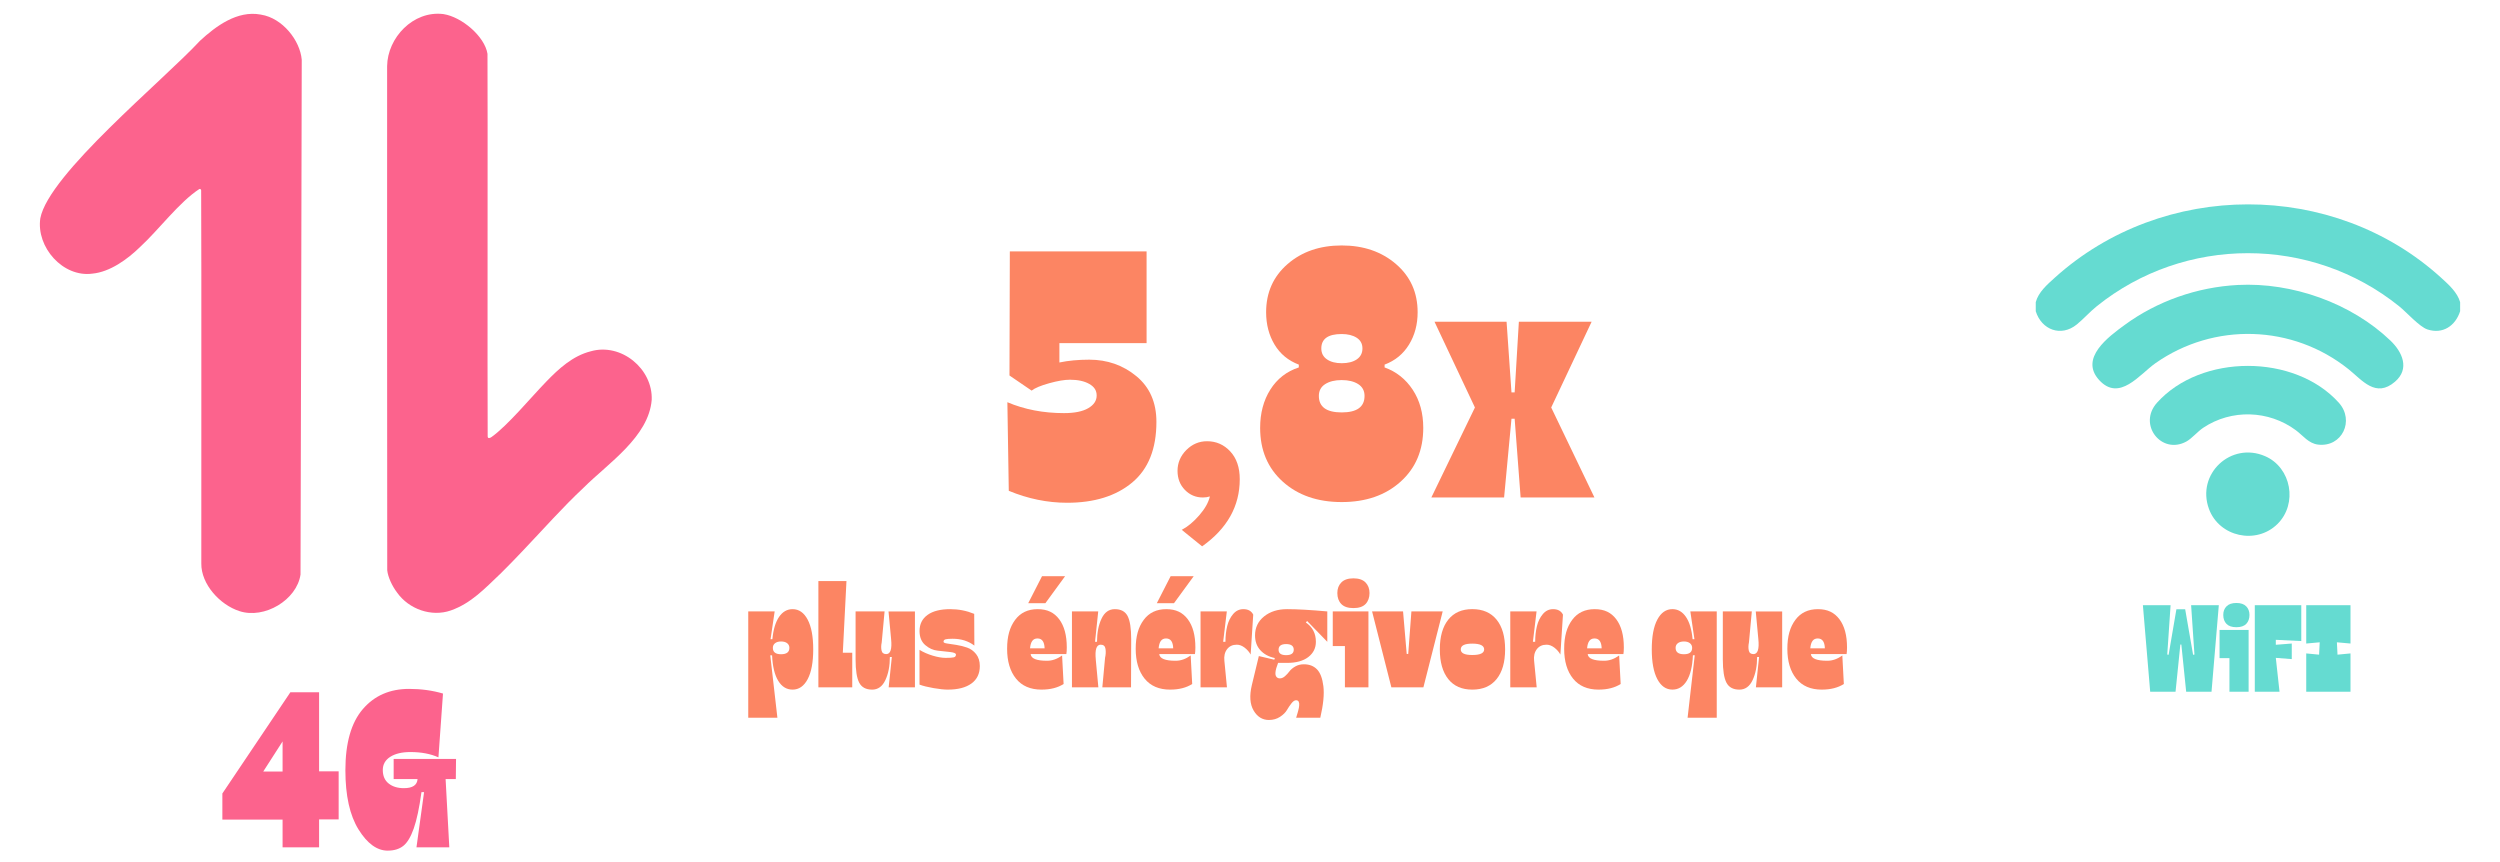
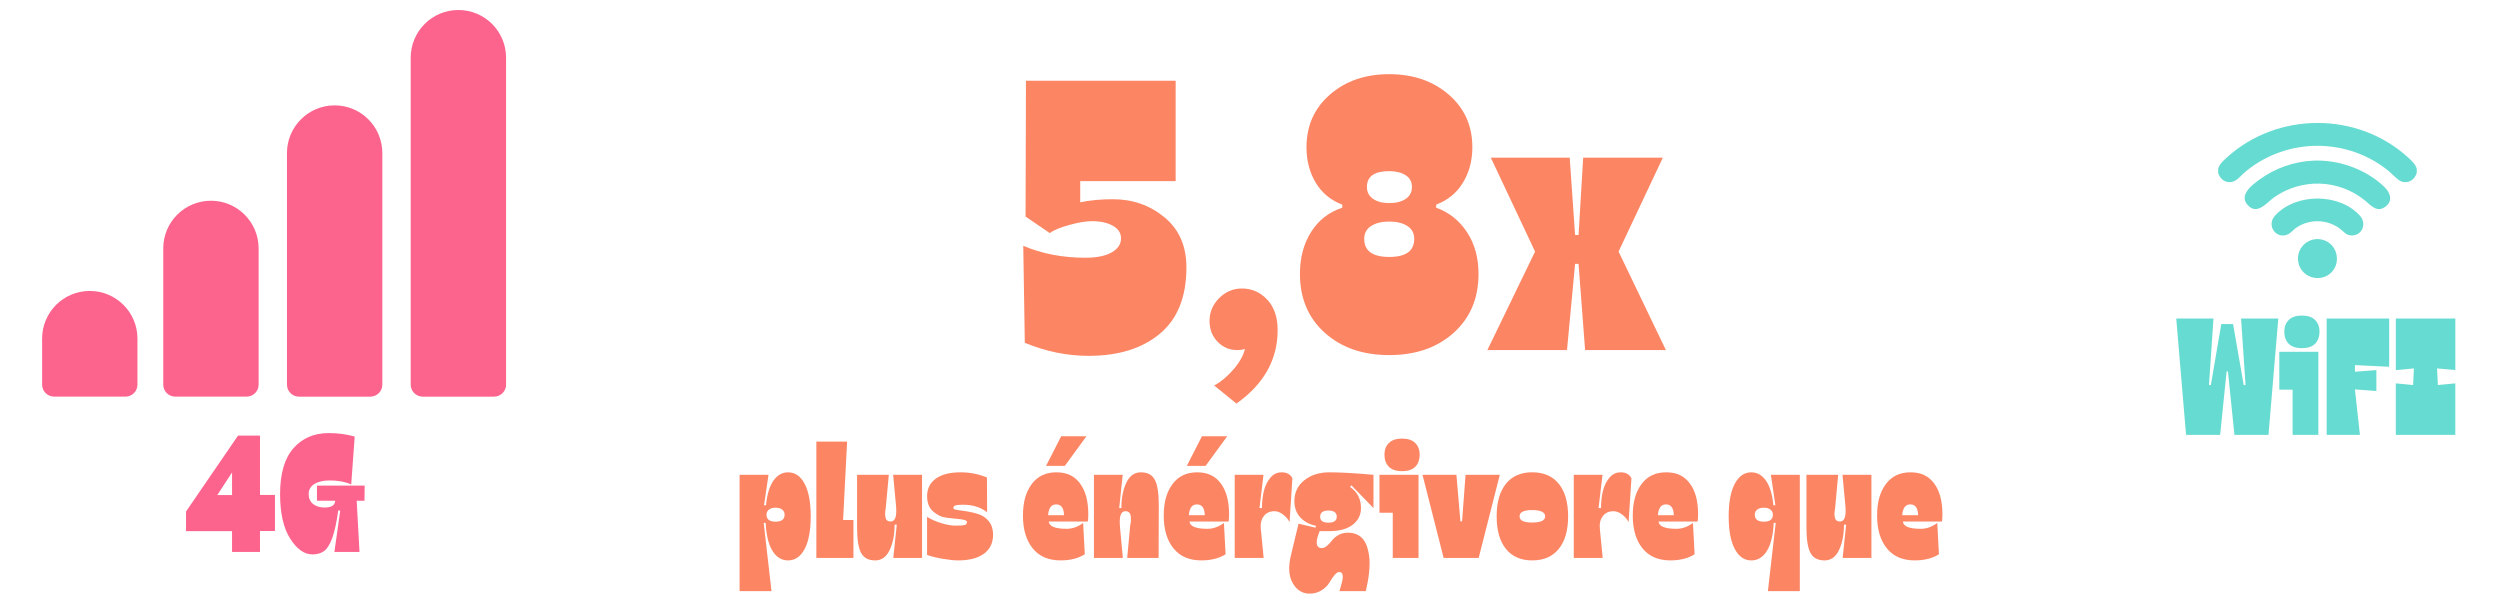
- <svg xmlns="http://www.w3.org/2000/svg" id="Calque_1" viewBox="0 0 1617.52 557.12">
-   <path d="M690.45,325.29c-12.74,0-25.33-2.58-37.76-7.73l-.91-57.32c11.07,4.7,23.27,7.05,36.62,7.05,6.82,0,12.05-1.06,15.69-3.18,3.64-2.12,5.46-4.85,5.46-8.19s-1.59-5.69-4.78-7.51-7.36-2.73-12.51-2.73c-3.49,0-7.96.76-13.42,2.27-5.46,1.52-9.25,3.11-11.37,4.78l-14.33-9.78.23-80.29h88.48v59.36h-56.41v12.51c5.76-1.21,12.2-1.82,19.33-1.82,11.67,0,21.83,3.56,30.48,10.69,8.64,7.13,12.96,16.98,12.96,29.57,0,17.44-5.23,30.52-15.69,39.24-10.46,8.72-24.49,13.08-42.08,13.08Z" style="fill:#fc8563;" />
-   <path d="M777.79,353.5l-13.19-10.69c3.79-1.97,7.54-5.08,11.26-9.33,3.71-4.25,6.03-8.34,6.94-12.28-1.36.45-2.88.68-4.55.68-4.55,0-8.42-1.63-11.6-4.89-3.18-3.26-4.78-7.39-4.78-12.4s1.89-9.63,5.69-13.42c3.79-3.79,8.26-5.69,13.42-5.69,5.91,0,10.92,2.2,15.01,6.6,4.09,4.4,6.14,10.39,6.14,17.97,0,17.44-8.11,31.92-24.34,43.44Z" style="fill:#fc8563;" />
-   <path d="M906.19,311.65c-9.78,8.8-22.48,13.19-38.1,13.19s-28.32-4.4-38.1-13.19c-9.78-8.79-14.67-20.39-14.67-34.8,0-9.55,2.2-17.82,6.6-24.79,4.4-6.97,10.54-11.75,18.42-14.33v-1.82c-6.82-2.58-12.05-6.9-15.69-12.96-3.64-6.06-5.46-13.04-5.46-20.93,0-12.74,4.62-23.12,13.87-31.16,9.25-8.04,20.92-12.05,35.03-12.05s25.82,4.02,35.14,12.05c9.33,8.04,13.99,18.42,13.99,31.16,0,7.89-1.86,14.86-5.57,20.93-3.72,6.07-8.98,10.39-15.81,12.96v1.82c7.58,2.73,13.65,7.54,18.2,14.44,4.55,6.9,6.82,15.13,6.82,24.68,0,14.41-4.89,26.01-14.67,34.8ZM868.09,266.84c9.85,0,14.78-3.56,14.78-10.69,0-3.33-1.37-5.87-4.09-7.62-2.73-1.74-6.29-2.62-10.69-2.62s-7.96.87-10.69,2.62c-2.73,1.75-4.09,4.29-4.09,7.62,0,7.13,4.93,10.69,14.78,10.69ZM868.09,235c4.09,0,7.35-.83,9.78-2.5,2.42-1.67,3.64-4.02,3.64-7.05s-1.25-5.35-3.75-6.94c-2.5-1.59-5.72-2.39-9.67-2.39-8.8,0-13.19,3.11-13.19,9.33,0,3.03,1.21,5.38,3.64,7.05,2.42,1.67,5.61,2.5,9.55,2.5Z" style="fill:#fc8563;" />
-   <path d="M973.17,321.88h-47.08l28.2-58.23-26.16-55.5h46.63l3.18,45.72h2.05l2.73-45.72h47.08l-26.16,55.5,27.98,58.23h-47.76l-3.87-50.95h-2.05l-4.78,50.95Z" style="fill:#fc8563;" />
-   <path d="M502.98,464.36h-18.86v-68.76h17.09l-2.65,17.98h1.18c.59-6.29,2.03-11.1,4.32-14.44,2.29-3.34,5.21-5.01,8.74-5.01,4.13,0,7.38,2.26,9.77,6.78,2.39,4.52,3.59,10.94,3.59,19.25s-1.2,14.74-3.59,19.25c-2.39,4.52-5.65,6.78-9.77,6.78-3.86,0-6.96-1.9-9.28-5.7-2.33-3.8-3.65-9.3-3.98-16.5h-1.18l4.62,40.38ZM505.34,423.3c3.6,0,5.4-1.38,5.4-4.13,0-1.24-.48-2.24-1.42-3-.95-.75-2.28-1.13-3.98-1.13s-2.93.38-3.88,1.13c-.95.75-1.42,1.75-1.42,3,0,2.75,1.77,4.13,5.3,4.13Z" style="fill:#fc8563;" />
-   <path d="M551.41,422.32v22.4h-21.91v-68.76h18.17l-2.36,46.37h6.09Z" style="fill:#fc8563;" />
-   <path d="M564.28,446.19c-4,0-6.78-1.49-8.35-4.47-1.57-2.98-2.36-7.97-2.36-14.98v-31.14h18.76l-1.77,19.16c0,.2-.03.53-.1.98-.39,1.83-.43,3.54-.1,5.11.33,1.57,1.34,2.36,3.05,2.36,2.75,0,3.8-3.24,3.14-9.72l-1.67-17.88h17.09v49.12h-17l2.06-19.65h-1.28c0,5.83-.97,10.81-2.9,14.93-1.93,4.13-4.8,6.19-8.6,6.19Z" style="fill:#fc8563;" />
-   <path d="M613.3,446.19c-2.42,0-5.52-.33-9.28-.98-3.77-.65-6.8-1.41-9.09-2.26v-22.5c2.55,1.57,5.42,2.83,8.6,3.78,3.18.95,5.94,1.42,8.3,1.42,2.55,0,4.31-.11,5.26-.34.95-.23,1.42-.83,1.42-1.82,0-.79-1.23-1.33-3.68-1.62s-5.16-.59-8.1-.88-5.65-1.51-8.1-3.63c-2.46-2.13-3.68-5.16-3.68-9.09,0-4.45,1.72-7.92,5.16-10.41,3.44-2.49,8.33-3.73,14.69-3.73,5.43,0,10.61,1.02,15.52,3.04l.1,20.53c-3.87-2.95-8.55-4.42-14.05-4.42-2.1,0-3.6.12-4.52.34-.92.23-1.38.77-1.38,1.62,0,.53.8.9,2.41,1.13,1.6.23,3.55.53,5.84.88,2.29.36,4.6.93,6.93,1.72,2.32.79,4.29,2.19,5.89,4.22,1.6,2.03,2.41,4.62,2.41,7.76,0,4.91-1.82,8.68-5.45,11.3-3.63,2.62-8.69,3.93-15.18,3.93Z" style="fill:#fc8563;" />
-   <path d="M673.91,446.19c-7.21,0-12.72-2.37-16.55-7.12-3.83-4.75-5.75-11.18-5.75-19.3s1.72-14.01,5.16-18.67c3.44-4.65,8.3-6.97,14.59-6.97s10.67,2.18,13.95,6.53c3.27,4.36,4.91,10.43,4.91,18.22,0,1.9-.1,3.34-.29,4.32h-23.09c.26,2.88,3.8,4.32,10.61,4.32,3.34,0,6.58-1.14,9.73-3.44l.98,18.47c-3.8,2.42-8.55,3.63-14.24,3.63ZM676.36,390.29h-11.1l8.94-17.49h14.93l-12.77,17.49ZM666.44,419.47h9.43c-.13-4.26-1.67-6.39-4.62-6.39s-4.42,2.13-4.81,6.39Z" style="fill:#fc8563;" />
-   <path d="M708.98,426.84l1.67,17.88h-17.09v-49.12h17l-2.06,19.65h1.28c0-5.83.97-10.81,2.9-14.93s4.8-6.19,8.6-6.19c3.99,0,6.76,1.49,8.3,4.47,1.54,2.98,2.31,7.97,2.31,14.98l-.1,31.14h-18.57l1.77-19.16c.46-1.96.56-3.86.29-5.7-.26-1.83-1.31-2.75-3.14-2.75-2.75,0-3.8,3.24-3.14,9.73Z" style="fill:#fc8563;" />
-   <path d="M757.11,446.19c-7.21,0-12.72-2.37-16.55-7.12-3.83-4.75-5.75-11.18-5.75-19.3s1.72-14.01,5.16-18.67c3.44-4.65,8.3-6.97,14.59-6.97s10.67,2.18,13.95,6.53c3.27,4.36,4.91,10.43,4.91,18.22,0,1.9-.1,3.34-.29,4.32h-23.09c.26,2.88,3.8,4.32,10.61,4.32,3.34,0,6.58-1.14,9.73-3.44l.98,18.47c-3.8,2.42-8.55,3.63-14.24,3.63ZM759.57,390.29h-11.1l8.94-17.49h14.93l-12.77,17.49ZM749.64,419.47h9.43c-.13-4.26-1.67-6.39-4.62-6.39s-4.42,2.13-4.81,6.39Z" style="fill:#fc8563;" />
-   <path d="M792.18,427.53l1.67,17.19h-17.09v-49.12h17l-2.36,19.65h1.47c0-3.67.38-7.04,1.13-10.12.75-3.08,2.03-5.68,3.83-7.81,1.8-2.13,4.01-3.19,6.63-3.19,3.08,0,5.21,1.18,6.39,3.54l-1.67,25.84c-.92-1.7-2.21-3.19-3.88-4.47-1.67-1.28-3.36-1.92-5.06-1.92-2.75,0-4.86.98-6.34,2.95s-2.05,4.46-1.72,7.47Z" style="fill:#fc8563;" />
-   <path d="M821.06,465.84c-4.26,0-7.58-2.05-9.97-6.14-2.39-4.09-2.77-9.58-1.13-16.46l4.52-18.76,10.02,2.36.29-1.08c-3.93-.85-7.04-2.54-9.33-5.06-2.29-2.52-3.44-5.71-3.44-9.58,0-5.04,1.95-9.14,5.84-12.28,3.9-3.14,8.86-4.71,14.88-4.71,6.55,0,15.23.49,26.03,1.47v19.65l-13.07-13.46-.79.98c4.32,2.95,6.48,7.11,6.48,12.48,0,4.06-1.64,7.35-4.91,9.87-3.28,2.52-7.89,3.78-13.85,3.78h-5.7l-1.18,3.44c-.66,2.42-.72,4.13-.2,5.11.52.98,1.38,1.47,2.55,1.47,1.11,0,2.21-.47,3.29-1.42,1.08-.95,2.05-2,2.9-3.14.85-1.15,2.1-2.19,3.73-3.14,1.64-.95,3.5-1.42,5.6-1.42,3.54,0,6.37,1.1,8.5,3.29,2.13,2.2,3.5,5.84,4.13,10.95.62,5.11-.05,11.89-2.01,20.33h-15.62c.06-.33.21-.82.44-1.47.23-.66.39-1.2.49-1.62.1-.43.25-.97.44-1.62.2-.66.33-1.21.39-1.67.06-.46.13-.97.2-1.52.06-.56.06-1.02,0-1.38-.07-.36-.16-.71-.29-1.03-.13-.33-.34-.57-.64-.74-.29-.16-.67-.25-1.13-.25-.92,0-1.9.67-2.95,2.01-1.05,1.34-2.03,2.8-2.95,4.37-.92,1.57-2.41,3.03-4.47,4.37-2.06,1.34-4.44,2.01-7.12,2.01ZM832.16,423.89c3.27,0,4.91-1.18,4.91-3.54s-1.64-3.63-4.91-3.63-4.91,1.21-4.91,3.63,1.64,3.54,4.91,3.54Z" style="fill:#fc8563;" />
-   <path d="M885.4,444.72h-15.23v-26.72h-7.86v-22.4h23.08v49.12ZM883.54,390.79c-1.7,1.77-4.32,2.65-7.86,2.65s-6.16-.88-7.86-2.65c-1.7-1.77-2.55-4.12-2.55-7.07s.87-5.11,2.6-6.88c1.73-1.77,4.34-2.65,7.81-2.65s6.07.88,7.81,2.65,2.6,4.06,2.6,6.88-.85,5.3-2.55,7.07Z" style="fill:#fc8563;" />
-   <path d="M920.96,444.72h-20.73l-12.48-49.12h20.04l2.36,27.51h.98l2.06-27.51h20.24l-12.48,49.12Z" style="fill:#fc8563;" />
-   <path d="M952.6,446.19c-6.75,0-11.94-2.27-15.57-6.83-3.63-4.55-5.45-10.95-5.45-19.21s1.82-14.65,5.45-19.21c3.63-4.55,8.82-6.83,15.57-6.83s12.05,2.28,15.72,6.83c3.67,4.55,5.5,10.95,5.5,19.21s-1.83,14.65-5.5,19.21c-3.67,4.55-8.91,6.83-15.72,6.83ZM952.6,423.79c5.11,0,7.66-1.21,7.66-3.63s-2.55-3.73-7.66-3.73-7.47,1.25-7.47,3.73,2.49,3.63,7.47,3.63Z" style="fill:#fc8563;" />
-   <path d="M992.58,427.53l1.67,17.19h-17.09v-49.12h17l-2.36,19.65h1.47c0-3.67.38-7.04,1.13-10.12.75-3.08,2.03-5.68,3.83-7.81,1.8-2.13,4.01-3.19,6.63-3.19,3.08,0,5.21,1.18,6.39,3.54l-1.67,25.84c-.92-1.7-2.21-3.19-3.88-4.47-1.67-1.28-3.36-1.92-5.06-1.92-2.75,0-4.86.98-6.34,2.95s-2.05,4.46-1.72,7.47Z" style="fill:#fc8563;" />
-   <path d="M1034.33,446.19c-7.21,0-12.72-2.37-16.55-7.12-3.83-4.75-5.75-11.18-5.75-19.3s1.72-14.01,5.16-18.67c3.44-4.65,8.3-6.97,14.59-6.97s10.67,2.18,13.95,6.53c3.27,4.36,4.91,10.43,4.91,18.22,0,1.9-.1,3.34-.29,4.32h-23.09c.26,2.88,3.8,4.32,10.61,4.32,3.34,0,6.58-1.14,9.73-3.44l.98,18.47c-3.8,2.42-8.55,3.63-14.24,3.63ZM1026.86,419.47h9.43c-.13-4.26-1.67-6.39-4.62-6.39s-4.42,2.13-4.81,6.39Z" style="fill:#fc8563;" />
-   <path d="M1110.75,464.36h-18.86l4.62-40.38h-1.18c-.33,7.21-1.65,12.71-3.98,16.5-2.33,3.8-5.42,5.7-9.28,5.7-4.13,0-7.38-2.26-9.77-6.78-2.39-4.52-3.59-10.94-3.59-19.25s1.19-14.74,3.59-19.25c2.39-4.52,5.65-6.78,9.77-6.78,3.54,0,6.45,1.67,8.74,5.01,2.29,3.34,3.73,8.15,4.32,14.44h1.18l-2.65-17.98h17.09v68.76ZM1089.53,423.3c3.54,0,5.3-1.38,5.3-4.13,0-1.24-.48-2.24-1.42-3-.95-.75-2.24-1.13-3.88-1.13s-3.03.38-3.98,1.13c-.95.75-1.42,1.75-1.42,3,0,2.75,1.8,4.13,5.4,4.13Z" style="fill:#fc8563;" />
-   <path d="M1125.39,446.19c-4,0-6.78-1.49-8.35-4.47-1.57-2.98-2.36-7.97-2.36-14.98v-31.14h18.76l-1.77,19.16c0,.2-.03.53-.1.98-.39,1.83-.43,3.54-.1,5.11.33,1.57,1.34,2.36,3.05,2.36,2.75,0,3.8-3.24,3.14-9.72l-1.67-17.88h17.09v49.12h-17l2.06-19.65h-1.28c0,5.83-.97,10.81-2.9,14.93-1.93,4.13-4.8,6.19-8.6,6.19Z" style="fill:#fc8563;" />
-   <path d="M1178.73,446.19c-7.21,0-12.72-2.37-16.55-7.12-3.83-4.75-5.75-11.18-5.75-19.3s1.72-14.01,5.16-18.67c3.44-4.65,8.3-6.97,14.59-6.97s10.67,2.18,13.95,6.53c3.27,4.36,4.91,10.43,4.91,18.22,0,1.9-.1,3.34-.29,4.32h-23.09c.26,2.88,3.8,4.32,10.61,4.32,3.34,0,6.58-1.14,9.73-3.44l.98,18.47c-3.8,2.42-8.55,3.63-14.24,3.63ZM1171.27,419.47h9.43c-.13-4.26-1.67-6.39-4.62-6.39s-4.42,2.13-4.81,6.39Z" style="fill:#fc8563;" />
-   <path d="M1591.72,195.48v5.9c-3.05,9.46-11.23,15.02-21.15,11.77-5.16-1.69-13.44-11.07-18.28-14.97-56.9-45.83-138.82-45.82-195.71,0-4.5,3.62-8.58,8.27-12.9,11.77-10.19,8.26-22.77,3.47-26.53-8.56v-5.9c1.74-6.5,7.43-11.4,12.33-15.83,69.89-63.1,180.12-63.38,249.91,0,4.79,4.35,10.58,9.51,12.33,15.83Z" style="fill:#65dbd1;" />
-   <path d="M1447.89,184.38c35.15-1.84,73.38,11.67,98.79,36.03,7.63,7.32,12.63,18.17,2.93,26.54-12.49,10.78-21.21-.94-30.03-8.02-36.21-29.03-87.1-30.56-125.05-3.89-10.13,7.12-23.25,25.18-36.36,10.86-12.94-14.14,6.07-28.03,16.43-35.61,21.18-15.51,47-24.53,73.3-25.91Z" style="fill:#65dbd1;" />
-   <path d="M1513.23,260.56c10.37,11.52,2.11,28.95-13.43,27.1-6.12-.73-9.74-5.85-14.33-9.27-17.54-13.04-41.72-13.81-59.96-1.62-3.71,2.48-7.33,6.93-10.93,8.91-16.05,8.79-31.65-11.01-18.96-25.13,28.55-31.76,89.05-31.74,117.6,0Z" style="fill:#65dbd1;" />
-   <path d="M1473.55,339.02c-13.74,13.58-37.68,8.36-44.33-9.72-8.32-22.63,14.19-43.73,36.3-34.16,17.06,7.39,21.25,30.82,8.03,43.88Z" style="fill:#65dbd1;" />
-   <path d="M1430.87,447.57h-16.4l-3.12-30.56h-.64l-3.12,30.56h-16.4l-4.72-56h17.92l-2.16,31.92.88.16,5.04-29.44h5.68l5.12,29.44.88-.16-2.16-31.92h17.92l-4.72,56Z" style="fill:#65dbd1;" />
-   <path d="M1454.87,447.57h-12.4v-21.76h-6.4v-18.24h18.8v40ZM1453.35,403.65c-1.39,1.44-3.52,2.16-6.4,2.16s-5.01-.72-6.4-2.16c-1.39-1.44-2.08-3.36-2.08-5.76s.71-4.16,2.12-5.6c1.41-1.44,3.53-2.16,6.36-2.16s4.95.72,6.36,2.16,2.12,3.31,2.12,5.6-.69,4.32-2.08,5.76Z" style="fill:#65dbd1;" />
-   <path d="M1474.87,447.57h-16v-56h30.08v23.2l-16.48-.8v3.2l10.32-.8v10.08l-10.32-.8,2.4,21.92Z" style="fill:#65dbd1;" />
-   <path d="M1492.15,416.37v-24.8h28.64v24.8l-8.8-.8.4,8,8.4-.8v24.8h-28.64v-24.8l8.32.8.4-8-8.72.8Z" style="fill:#65dbd1;" />
-   <path d="M286.99,9.13c11.74,1.84,26.59,14.33,28.42,25.7.22,27.58-.11,217.85.12,247.58.08,1.54,1.5,1.05,2.47.37,10.45-7.42,25.38-25.5,35.43-35.86,8.09-8.38,17.15-16.69,28.8-19.63,19.65-5.64,40.24,11.33,39.43,31.44-1.97,23.96-28.18,40.98-44.03,56.78-14,13.12-25.67,26.49-39.67,41.16-4.5,4.75-9.05,9.44-13.68,14.03-10.63,10.09-19.34,19.59-32.61,24.27-12.54,4.39-27.16-.86-34.75-11.57-3.35-4.41-5.95-10.21-6.38-14.45-.14-31.14-.07-296.76-.07-326.19.26-18.38,16.85-35.94,36.2-33.68l.32.05Z" style="fill:#fc638d;" />
-   <path d="M168.95,9.49c13.81,2.22,25.19,16.61,26.28,29.16.05,30.48-.76,302.46-.79,333.06-2.39,16.48-23.39,29.01-39.52,23.69-12.65-4.06-24.85-17.43-24.67-30.83-.1-23.92.19-192.56-.1-241.42-.1-.65-.51-1.05-1.16-.86-12.96,8.41-26.33,26.42-38.15,37.31-8.35,8.19-19.7,16.39-31.14,17.45-18.94,2.52-36.36-17.05-33.62-35.82,5.47-28.54,79.21-88.84,103.32-114.85,10.34-9.54,24.16-19.76,39.21-16.96l.33.06Z" style="fill:#fc638d;" />
-   <path d="M206.46,548.23h-23.63v-17.92h-38.96v-16.92l44.02-65.51h18.56v51.18h12.66v31.11h-12.66v18.06ZM182.83,479.7l-12.52,19.5h12.52v-19.5Z" style="fill:#fc638d;" />
-   <path d="M250.9,550.38c-6.94,0-13.24-4.56-18.92-13.69-5.67-9.13-8.51-21.91-8.51-38.35,0-17.58,3.75-30.75,11.25-39.5,7.5-8.75,17.49-13.12,29.96-13.12,7.78,0,15.09,1,21.94,3.01l-2.95,41.29c-5.06-2.29-11.11-3.44-18.14-3.44-5.44,0-9.77,1.03-13.01,3.08-3.23,2.06-4.85,4.9-4.85,8.53,0,3.82,1.27,6.74,3.8,8.75,2.53,2.01,5.81,3.01,9.84,3.01,5.63,0,8.58-1.96,8.86-5.88h-15.47v-13.05h40.36l-.14,13.05h-6.61l2.39,44.15h-21.24l4.92-35.7h-1.69c-1.41,10.23-3.07,18.06-4.99,23.51-1.92,5.45-4.17,9.2-6.75,11.25-2.58,2.05-5.93,3.08-10.06,3.08Z" style="fill:#fc638d;" />
+ <svg xmlns="http://www.w3.org/2000/svg" id="Calque_1" viewBox="0 0 1477.6 350.64">
+   <path d="M643.46,210.33c-12.74,0-25.33-2.58-37.76-7.73l-.91-57.32c11.07,4.7,23.27,7.05,36.62,7.05,6.82,0,12.05-1.06,15.69-3.18,3.64-2.12,5.46-4.85,5.46-8.19s-1.59-5.69-4.78-7.51c-3.18-1.82-7.36-2.73-12.51-2.73-3.49,0-7.96.76-13.42,2.27-5.46,1.52-9.25,3.11-11.37,4.78l-14.33-9.78.23-80.29h88.48v59.36h-56.41v12.51c5.76-1.21,12.2-1.82,19.33-1.82,11.67,0,21.83,3.56,30.48,10.69,8.64,7.13,12.96,16.98,12.96,29.57,0,17.44-5.23,30.52-15.69,39.23-10.46,8.72-24.49,13.08-42.08,13.08Z" style="fill:#fc8563;" />
+   <path d="M730.8,238.53l-13.19-10.69c3.79-1.97,7.54-5.08,11.26-9.33,3.71-4.25,6.03-8.34,6.94-12.28-1.36.46-2.88.68-4.55.68-4.55,0-8.42-1.63-11.6-4.89-3.18-3.26-4.78-7.39-4.78-12.4s1.89-9.63,5.69-13.42,8.26-5.69,13.42-5.69c5.91,0,10.92,2.2,15.01,6.6,4.09,4.4,6.14,10.39,6.14,17.97,0,17.43-8.11,31.92-24.34,43.44Z" style="fill:#fc8563;" />
+   <path d="M859.19,196.68c-9.78,8.8-22.48,13.19-38.1,13.19s-28.32-4.4-38.1-13.19c-9.78-8.79-14.67-20.39-14.67-34.8,0-9.55,2.2-17.82,6.6-24.79,4.4-6.97,10.54-11.75,18.42-14.33v-1.82c-6.82-2.58-12.05-6.9-15.69-12.96-3.64-6.06-5.46-13.04-5.46-20.93,0-12.74,4.62-23.12,13.87-31.16,9.25-8.04,20.92-12.05,35.03-12.05s25.82,4.02,35.14,12.05c9.33,8.04,13.99,18.42,13.99,31.16,0,7.89-1.86,14.86-5.57,20.93-3.72,6.07-8.98,10.39-15.81,12.96v1.82c7.58,2.73,13.65,7.54,18.2,14.44,4.55,6.9,6.82,15.12,6.82,24.68,0,14.41-4.89,26.01-14.67,34.8ZM821.09,151.87c9.85,0,14.78-3.56,14.78-10.69,0-3.33-1.37-5.88-4.09-7.62-2.73-1.74-6.29-2.62-10.69-2.62s-7.96.87-10.69,2.62c-2.73,1.75-4.09,4.29-4.09,7.62,0,7.13,4.93,10.69,14.78,10.69ZM821.09,120.03c4.09,0,7.35-.83,9.78-2.5,2.42-1.67,3.64-4.02,3.64-7.05s-1.25-5.35-3.75-6.94c-2.5-1.59-5.72-2.39-9.67-2.39-8.8,0-13.19,3.11-13.19,9.33,0,3.03,1.21,5.38,3.64,7.05,2.42,1.67,5.61,2.5,9.55,2.5Z" style="fill:#fc8563;" />
+   <path d="M926.17,206.92h-47.08l28.2-58.23-26.16-55.5h46.63l3.18,45.72h2.05l2.73-45.72h47.08l-26.16,55.5,27.98,58.23h-47.76l-3.87-50.95h-2.05l-4.78,50.95Z" style="fill:#fc8563;" />
+   <path d="M455.99,349.4h-18.86v-68.76h17.09l-2.65,17.98h1.18c.59-6.29,2.03-11.1,4.32-14.44,2.29-3.34,5.21-5.01,8.74-5.01,4.13,0,7.38,2.26,9.77,6.78,2.39,4.52,3.59,10.94,3.59,19.25s-1.2,14.74-3.59,19.25c-2.39,4.52-5.65,6.78-9.77,6.78-3.86,0-6.96-1.9-9.28-5.7-2.33-3.8-3.65-9.3-3.98-16.5h-1.18l4.62,40.37ZM458.34,308.33c3.6,0,5.4-1.38,5.4-4.13,0-1.24-.48-2.24-1.42-3-.95-.75-2.28-1.13-3.98-1.13s-2.93.38-3.88,1.13c-.95.75-1.42,1.75-1.42,3,0,2.75,1.77,4.13,5.3,4.13Z" style="fill:#fc8563;" />
+   <path d="M504.41,307.35v22.4h-21.91v-68.76h18.17l-2.36,46.37h6.09Z" style="fill:#fc8563;" />
+   <path d="M517.28,331.22c-4,0-6.78-1.49-8.35-4.47-1.57-2.98-2.36-7.97-2.36-14.98v-31.14h18.76l-1.77,19.16c0,.2-.03.52-.1.98-.39,1.83-.43,3.54-.1,5.11.33,1.57,1.34,2.36,3.05,2.36,2.75,0,3.8-3.24,3.14-9.72l-1.67-17.88h17.09v49.12h-17l2.06-19.65h-1.28c0,5.83-.97,10.81-2.9,14.93-1.93,4.13-4.8,6.19-8.6,6.19Z" style="fill:#fc8563;" />
+   <path d="M566.3,331.22c-2.42,0-5.52-.33-9.28-.98-3.77-.65-6.8-1.41-9.09-2.26v-22.5c2.55,1.57,5.42,2.83,8.6,3.78,3.18.95,5.94,1.42,8.3,1.42,2.55,0,4.31-.11,5.26-.34.95-.23,1.42-.84,1.42-1.82,0-.79-1.23-1.33-3.68-1.62s-5.16-.59-8.1-.88c-2.95-.29-5.65-1.5-8.1-3.63-2.46-2.13-3.68-5.16-3.68-9.09,0-4.45,1.72-7.92,5.16-10.41,3.44-2.49,8.33-3.73,14.69-3.73,5.43,0,10.61,1.02,15.52,3.05l.1,20.53c-3.87-2.95-8.55-4.42-14.05-4.42-2.1,0-3.6.12-4.52.34-.92.23-1.38.77-1.38,1.62,0,.53.8.9,2.41,1.13,1.6.23,3.55.52,5.84.88,2.29.36,4.6.93,6.93,1.72,2.32.79,4.29,2.19,5.89,4.22,1.6,2.03,2.41,4.62,2.41,7.76,0,4.91-1.82,8.68-5.45,11.3-3.63,2.62-8.69,3.93-15.18,3.93Z" style="fill:#fc8563;" />
+   <path d="M626.91,331.22c-7.21,0-12.72-2.37-16.55-7.12-3.83-4.75-5.75-11.18-5.75-19.3s1.72-14.01,5.16-18.67c3.44-4.65,8.3-6.97,14.59-6.97s10.67,2.18,13.95,6.53c3.27,4.36,4.91,10.43,4.91,18.22,0,1.9-.1,3.34-.29,4.32h-23.09c.26,2.88,3.8,4.32,10.61,4.32,3.34,0,6.58-1.14,9.73-3.44l.98,18.47c-3.8,2.42-8.55,3.63-14.24,3.63ZM629.37,275.33h-11.1l8.94-17.49h14.93l-12.77,17.49ZM619.45,304.5h9.43c-.13-4.26-1.67-6.38-4.62-6.38s-4.42,2.13-4.81,6.38Z" style="fill:#fc8563;" />
+   <path d="M661.98,311.87l1.67,17.88h-17.09v-49.12h17l-2.06,19.65h1.28c0-5.83.97-10.81,2.9-14.93,1.93-4.12,4.8-6.19,8.6-6.19,3.99,0,6.76,1.49,8.3,4.47,1.54,2.98,2.31,7.97,2.31,14.98l-.1,31.14h-18.57l1.77-19.16c.46-1.96.56-3.86.29-5.7-.26-1.83-1.31-2.75-3.14-2.75-2.75,0-3.8,3.24-3.14,9.72Z" style="fill:#fc8563;" />
+   <path d="M710.12,331.22c-7.21,0-12.72-2.37-16.55-7.12-3.83-4.75-5.75-11.18-5.75-19.3s1.72-14.01,5.16-18.67c3.44-4.65,8.3-6.97,14.59-6.97s10.67,2.18,13.95,6.53c3.27,4.36,4.91,10.43,4.91,18.22,0,1.9-.1,3.34-.29,4.32h-23.09c.26,2.88,3.8,4.32,10.61,4.32,3.34,0,6.58-1.14,9.73-3.44l.98,18.47c-3.8,2.42-8.55,3.63-14.24,3.63ZM712.57,275.33h-11.1l8.94-17.49h14.93l-12.77,17.49ZM702.65,304.5h9.43c-.13-4.26-1.67-6.38-4.62-6.38s-4.42,2.13-4.81,6.38Z" style="fill:#fc8563;" />
+   <path d="M745.19,312.56l1.67,17.19h-17.09v-49.12h17l-2.36,19.65h1.47c0-3.67.38-7.04,1.13-10.12.75-3.08,2.03-5.68,3.83-7.81,1.8-2.13,4.01-3.19,6.63-3.19,3.08,0,5.21,1.18,6.39,3.54l-1.67,25.84c-.92-1.7-2.21-3.19-3.88-4.47-1.67-1.28-3.36-1.92-5.06-1.92-2.75,0-4.86.98-6.34,2.95s-2.05,4.45-1.72,7.46Z" style="fill:#fc8563;" />
+   <path d="M774.07,350.87c-4.26,0-7.58-2.05-9.97-6.14-2.39-4.09-2.77-9.58-1.13-16.45l4.52-18.76,10.02,2.36.29-1.08c-3.93-.85-7.04-2.54-9.33-5.06-2.29-2.52-3.44-5.71-3.44-9.58,0-5.04,1.95-9.14,5.84-12.28,3.9-3.14,8.86-4.72,14.88-4.72,6.55,0,15.23.49,26.03,1.47v19.65l-13.07-13.46-.79.98c4.32,2.95,6.48,7.11,6.48,12.48,0,4.06-1.64,7.35-4.91,9.87-3.28,2.52-7.89,3.78-13.85,3.78h-5.7l-1.18,3.44c-.66,2.42-.72,4.12-.2,5.11.52.98,1.38,1.47,2.55,1.47,1.11,0,2.21-.47,3.29-1.42,1.08-.95,2.05-2,2.9-3.14.85-1.14,2.1-2.19,3.73-3.14,1.64-.95,3.5-1.42,5.6-1.42,3.54,0,6.37,1.1,8.5,3.29,2.13,2.2,3.5,5.85,4.13,10.95.62,5.11-.05,11.89-2.01,20.33h-15.62c.06-.33.21-.82.44-1.47.23-.66.39-1.2.49-1.62.1-.43.25-.97.44-1.62s.33-1.21.39-1.67c.06-.46.13-.97.2-1.52.06-.56.06-1.02,0-1.38-.07-.36-.16-.7-.29-1.03-.13-.33-.34-.57-.64-.74-.29-.16-.67-.25-1.13-.25-.92,0-1.9.67-2.95,2.01-1.05,1.34-2.03,2.8-2.95,4.37-.92,1.57-2.41,3.03-4.47,4.37-2.06,1.34-4.44,2.01-7.12,2.01ZM785.17,308.92c3.27,0,4.91-1.18,4.91-3.54s-1.64-3.63-4.91-3.63-4.91,1.21-4.91,3.63,1.64,3.54,4.91,3.54Z" style="fill:#fc8563;" />
+   <path d="M838.41,329.75h-15.23v-26.72h-7.86v-22.4h23.08v49.12ZM836.54,275.82c-1.7,1.77-4.32,2.65-7.86,2.65s-6.16-.88-7.86-2.65c-1.7-1.77-2.55-4.12-2.55-7.07s.87-5.11,2.6-6.88c1.73-1.77,4.34-2.65,7.81-2.65s6.07.88,7.81,2.65c1.74,1.77,2.6,4.06,2.6,6.88s-.85,5.3-2.55,7.07Z" style="fill:#fc8563;" />
+   <path d="M873.97,329.75h-20.73l-12.48-49.12h20.04l2.36,27.51h.98l2.06-27.51h20.24l-12.48,49.12Z" style="fill:#fc8563;" />
+   <path d="M905.6,331.22c-6.75,0-11.94-2.28-15.57-6.83-3.63-4.55-5.45-10.95-5.45-19.21s1.82-14.65,5.45-19.21c3.63-4.55,8.82-6.83,15.57-6.83s12.05,2.28,15.72,6.83c3.67,4.55,5.5,10.95,5.5,19.21s-1.83,14.65-5.5,19.21c-3.67,4.55-8.91,6.83-15.72,6.83ZM905.6,308.83c5.11,0,7.66-1.21,7.66-3.63s-2.55-3.73-7.66-3.73-7.47,1.24-7.47,3.73,2.49,3.63,7.47,3.63Z" style="fill:#fc8563;" />
+   <path d="M945.58,312.56l1.67,17.19h-17.09v-49.12h17l-2.36,19.65h1.47c0-3.67.38-7.04,1.13-10.12.75-3.08,2.03-5.68,3.83-7.81,1.8-2.13,4.01-3.19,6.63-3.19,3.08,0,5.21,1.18,6.39,3.54l-1.67,25.84c-.92-1.7-2.21-3.19-3.88-4.47-1.67-1.28-3.36-1.92-5.06-1.92-2.75,0-4.86.98-6.34,2.95s-2.05,4.45-1.72,7.46Z" style="fill:#fc8563;" />
+   <path d="M987.33,331.22c-7.21,0-12.72-2.37-16.55-7.12-3.83-4.75-5.75-11.18-5.75-19.3s1.72-14.01,5.16-18.67c3.44-4.65,8.3-6.97,14.59-6.97s10.67,2.18,13.95,6.53c3.27,4.36,4.91,10.43,4.91,18.22,0,1.9-.1,3.34-.29,4.32h-23.09c.26,2.88,3.8,4.32,10.61,4.32,3.34,0,6.58-1.14,9.73-3.44l.98,18.47c-3.8,2.42-8.55,3.63-14.24,3.63ZM979.87,304.5h9.43c-.13-4.26-1.67-6.38-4.62-6.38s-4.42,2.13-4.81,6.38Z" style="fill:#fc8563;" />
+   <path d="M1063.76,349.4h-18.86l4.62-40.37h-1.18c-.33,7.2-1.65,12.71-3.98,16.5-2.33,3.8-5.42,5.7-9.28,5.7-4.13,0-7.38-2.26-9.77-6.78-2.39-4.52-3.59-10.94-3.59-19.25s1.19-14.74,3.59-19.25c2.39-4.52,5.65-6.78,9.77-6.78,3.54,0,6.45,1.67,8.74,5.01,2.29,3.34,3.73,8.15,4.32,14.44h1.18l-2.65-17.98h17.09v68.76ZM1042.54,308.33c3.54,0,5.3-1.38,5.3-4.13,0-1.24-.48-2.24-1.42-3-.95-.75-2.24-1.13-3.88-1.13s-3.03.38-3.98,1.13c-.95.75-1.42,1.75-1.42,3,0,2.75,1.8,4.13,5.4,4.13Z" style="fill:#fc8563;" />
+   <path d="M1078.39,331.22c-4,0-6.78-1.49-8.35-4.47-1.57-2.98-2.36-7.97-2.36-14.98v-31.14h18.76l-1.77,19.16c0,.2-.03.52-.1.98-.39,1.83-.43,3.54-.1,5.11.33,1.57,1.34,2.36,3.05,2.36,2.75,0,3.8-3.24,3.14-9.72l-1.67-17.88h17.09v49.12h-17l2.06-19.65h-1.28c0,5.83-.97,10.81-2.9,14.93-1.93,4.13-4.8,6.19-8.6,6.19Z" style="fill:#fc8563;" />
+   <path d="M1131.74,331.22c-7.21,0-12.72-2.37-16.55-7.12-3.83-4.75-5.75-11.18-5.75-19.3s1.72-14.01,5.16-18.67c3.44-4.65,8.3-6.97,14.59-6.97s10.67,2.18,13.95,6.53c3.27,4.36,4.91,10.43,4.91,18.22,0,1.9-.1,3.34-.29,4.32h-23.09c.26,2.88,3.8,4.32,10.61,4.32,3.34,0,6.58-1.14,9.73-3.44l.98,18.47c-3.8,2.42-8.55,3.63-14.24,3.63ZM1124.27,304.5h9.43c-.13-4.26-1.67-6.38-4.62-6.38s-4.42,2.13-4.81,6.38Z" style="fill:#fc8563;" />
+   <path d="M1428.39,99.72v2.52c-1.31,4.04-4.8,6.42-9.04,5.03-2.21-.72-5.74-4.73-7.81-6.4-24.32-19.59-59.34-19.59-83.66,0-1.92,1.55-3.67,3.53-5.51,5.03-4.36,3.53-9.73,1.48-11.34-3.66v-2.52c.74-2.78,3.18-4.88,5.27-6.77,29.87-26.97,76.99-27.09,106.83,0,2.05,1.86,4.52,4.06,5.27,6.77Z" style="fill:#65dbd1;" />
+   <path d="M1366.91,94.97c15.03-.79,31.37,4.99,42.23,15.4,3.26,3.13,5.4,7.77,1.25,11.35-5.34,4.61-9.06-.4-12.84-3.43-15.48-12.41-37.23-13.06-53.46-1.66-4.33,3.04-9.94,10.76-15.54,4.64-5.53-6.04,2.59-11.98,7.02-15.22,9.05-6.63,20.09-10.49,31.33-11.08Z" style="fill:#65dbd1;" />
+   <path d="M1394.84,127.53c4.43,4.93.9,12.37-5.74,11.58-2.62-.31-4.16-2.5-6.12-3.96-7.5-5.58-17.83-5.9-25.63-.69-1.59,1.06-3.13,2.96-4.67,3.81-6.86,3.76-13.53-4.71-8.1-10.74,12.2-13.58,38.07-13.57,50.27,0Z" style="fill:#65dbd1;" />
+   <path d="M1377.88,161.07c-5.87,5.8-16.11,3.57-18.95-4.16-3.56-9.67,6.07-18.7,15.52-14.6,7.29,3.16,9.08,13.17,3.43,18.76Z" style="fill:#65dbd1;" />
+   <path d="M1340.78,257.04h-20.14l-3.83-37.53h-.79l-3.83,37.53h-20.14l-5.8-68.76h22l-2.65,39.2,1.08.2,6.19-36.15h6.97l6.29,36.15,1.08-.2-2.65-39.2h22l-5.8,68.76Z" style="fill:#65dbd1;" />
+   <path d="M1370.25,257.04h-15.23v-26.72h-7.86v-22.4h23.08v49.12ZM1368.38,203.11c-1.7,1.77-4.32,2.65-7.86,2.65s-6.16-.88-7.86-2.65c-1.7-1.77-2.55-4.13-2.55-7.07s.87-5.11,2.6-6.88c1.73-1.77,4.34-2.65,7.81-2.65s6.07.88,7.81,2.65,2.6,4.06,2.6,6.88-.85,5.31-2.55,7.07Z" style="fill:#65dbd1;" />
+   <path d="M1394.81,257.04h-19.65v-68.76h36.94v28.49l-20.24-.98v3.93l12.67-.98v12.38l-12.67-.98,2.95,26.92Z" style="fill:#65dbd1;" />
+   <path d="M1416.03,218.73v-30.45h35.17v30.45l-10.81-.98.49,9.82,10.31-.98v30.45h-35.17v-30.45l10.22.98.49-9.82-10.71.98Z" style="fill:#65dbd1;" />
+   <path d="M299.11,34.09v193.24c0,3.92-3.18,7.1-7.1,7.1h-42.17c-3.92,0-7.1-3.18-7.1-7.1V34.09c0-15.57,12.62-28.18,28.18-28.18h0c15.57,0,28.18,12.62,28.18,28.18Z" style="fill:#fc638d;" />
+   <path d="M225.98,90.46v136.87c0,3.92-3.18,7.1-7.1,7.1h-42.17c-3.92,0-7.1-3.18-7.1-7.1V90.46c0-15.57,12.62-28.18,28.18-28.18h0c15.57,0,28.18,12.62,28.18,28.18Z" style="fill:#fc638d;" />
+   <path d="M152.86,146.82v80.5c0,3.92-3.18,7.1-7.1,7.1h-42.17c-3.92,0-7.1-3.18-7.1-7.1v-80.5c0-15.57,12.62-28.18,28.18-28.18h0c15.57,0,28.18,12.62,28.18,28.18Z" style="fill:#fc638d;" />
+   <path d="M74.16,234.42H31.99c-3.92,0-7.1-3.18-7.1-7.1v-27.19c0-15.56,12.62-28.18,28.18-28.17h0c15.55,0,28.16,12.61,28.17,28.16v27.2c.02,3.92-3.16,7.1-7.08,7.1Z" style="fill:#fc638d;" />
+   <path d="M153.65,326.21h-16.5v-12.28h-27.21v-11.59l30.75-44.89h12.97v35.07h8.84v21.32h-8.84v12.38ZM137.15,279.25l-8.74,13.36h8.74v-13.36Z" style="fill:#fc638d;" />
+   <path d="M184.69,327.68c-4.85,0-9.25-3.13-13.21-9.38-3.96-6.25-5.94-15.01-5.94-26.28,0-12.05,2.62-21.07,7.86-27.06,5.24-5.99,12.21-8.99,20.92-8.99,5.43,0,10.54.69,15.32,2.06l-2.06,28.29c-3.54-1.57-7.76-2.36-12.67-2.36-3.8,0-6.83.7-9.09,2.11-2.26,1.41-3.39,3.36-3.39,5.85,0,2.62.88,4.62,2.65,5.99,1.77,1.38,4.06,2.06,6.88,2.06,3.93,0,5.99-1.34,6.19-4.03h-10.81v-8.94h28.19l-.1,8.94h-4.62l1.67,30.26h-14.83l3.44-24.46h-1.18c-.98,7.01-2.15,12.38-3.49,16.11-1.34,3.73-2.91,6.3-4.71,7.71-1.8,1.41-4.14,2.11-7.02,2.11Z" style="fill:#fc638d;" />
</svg>
